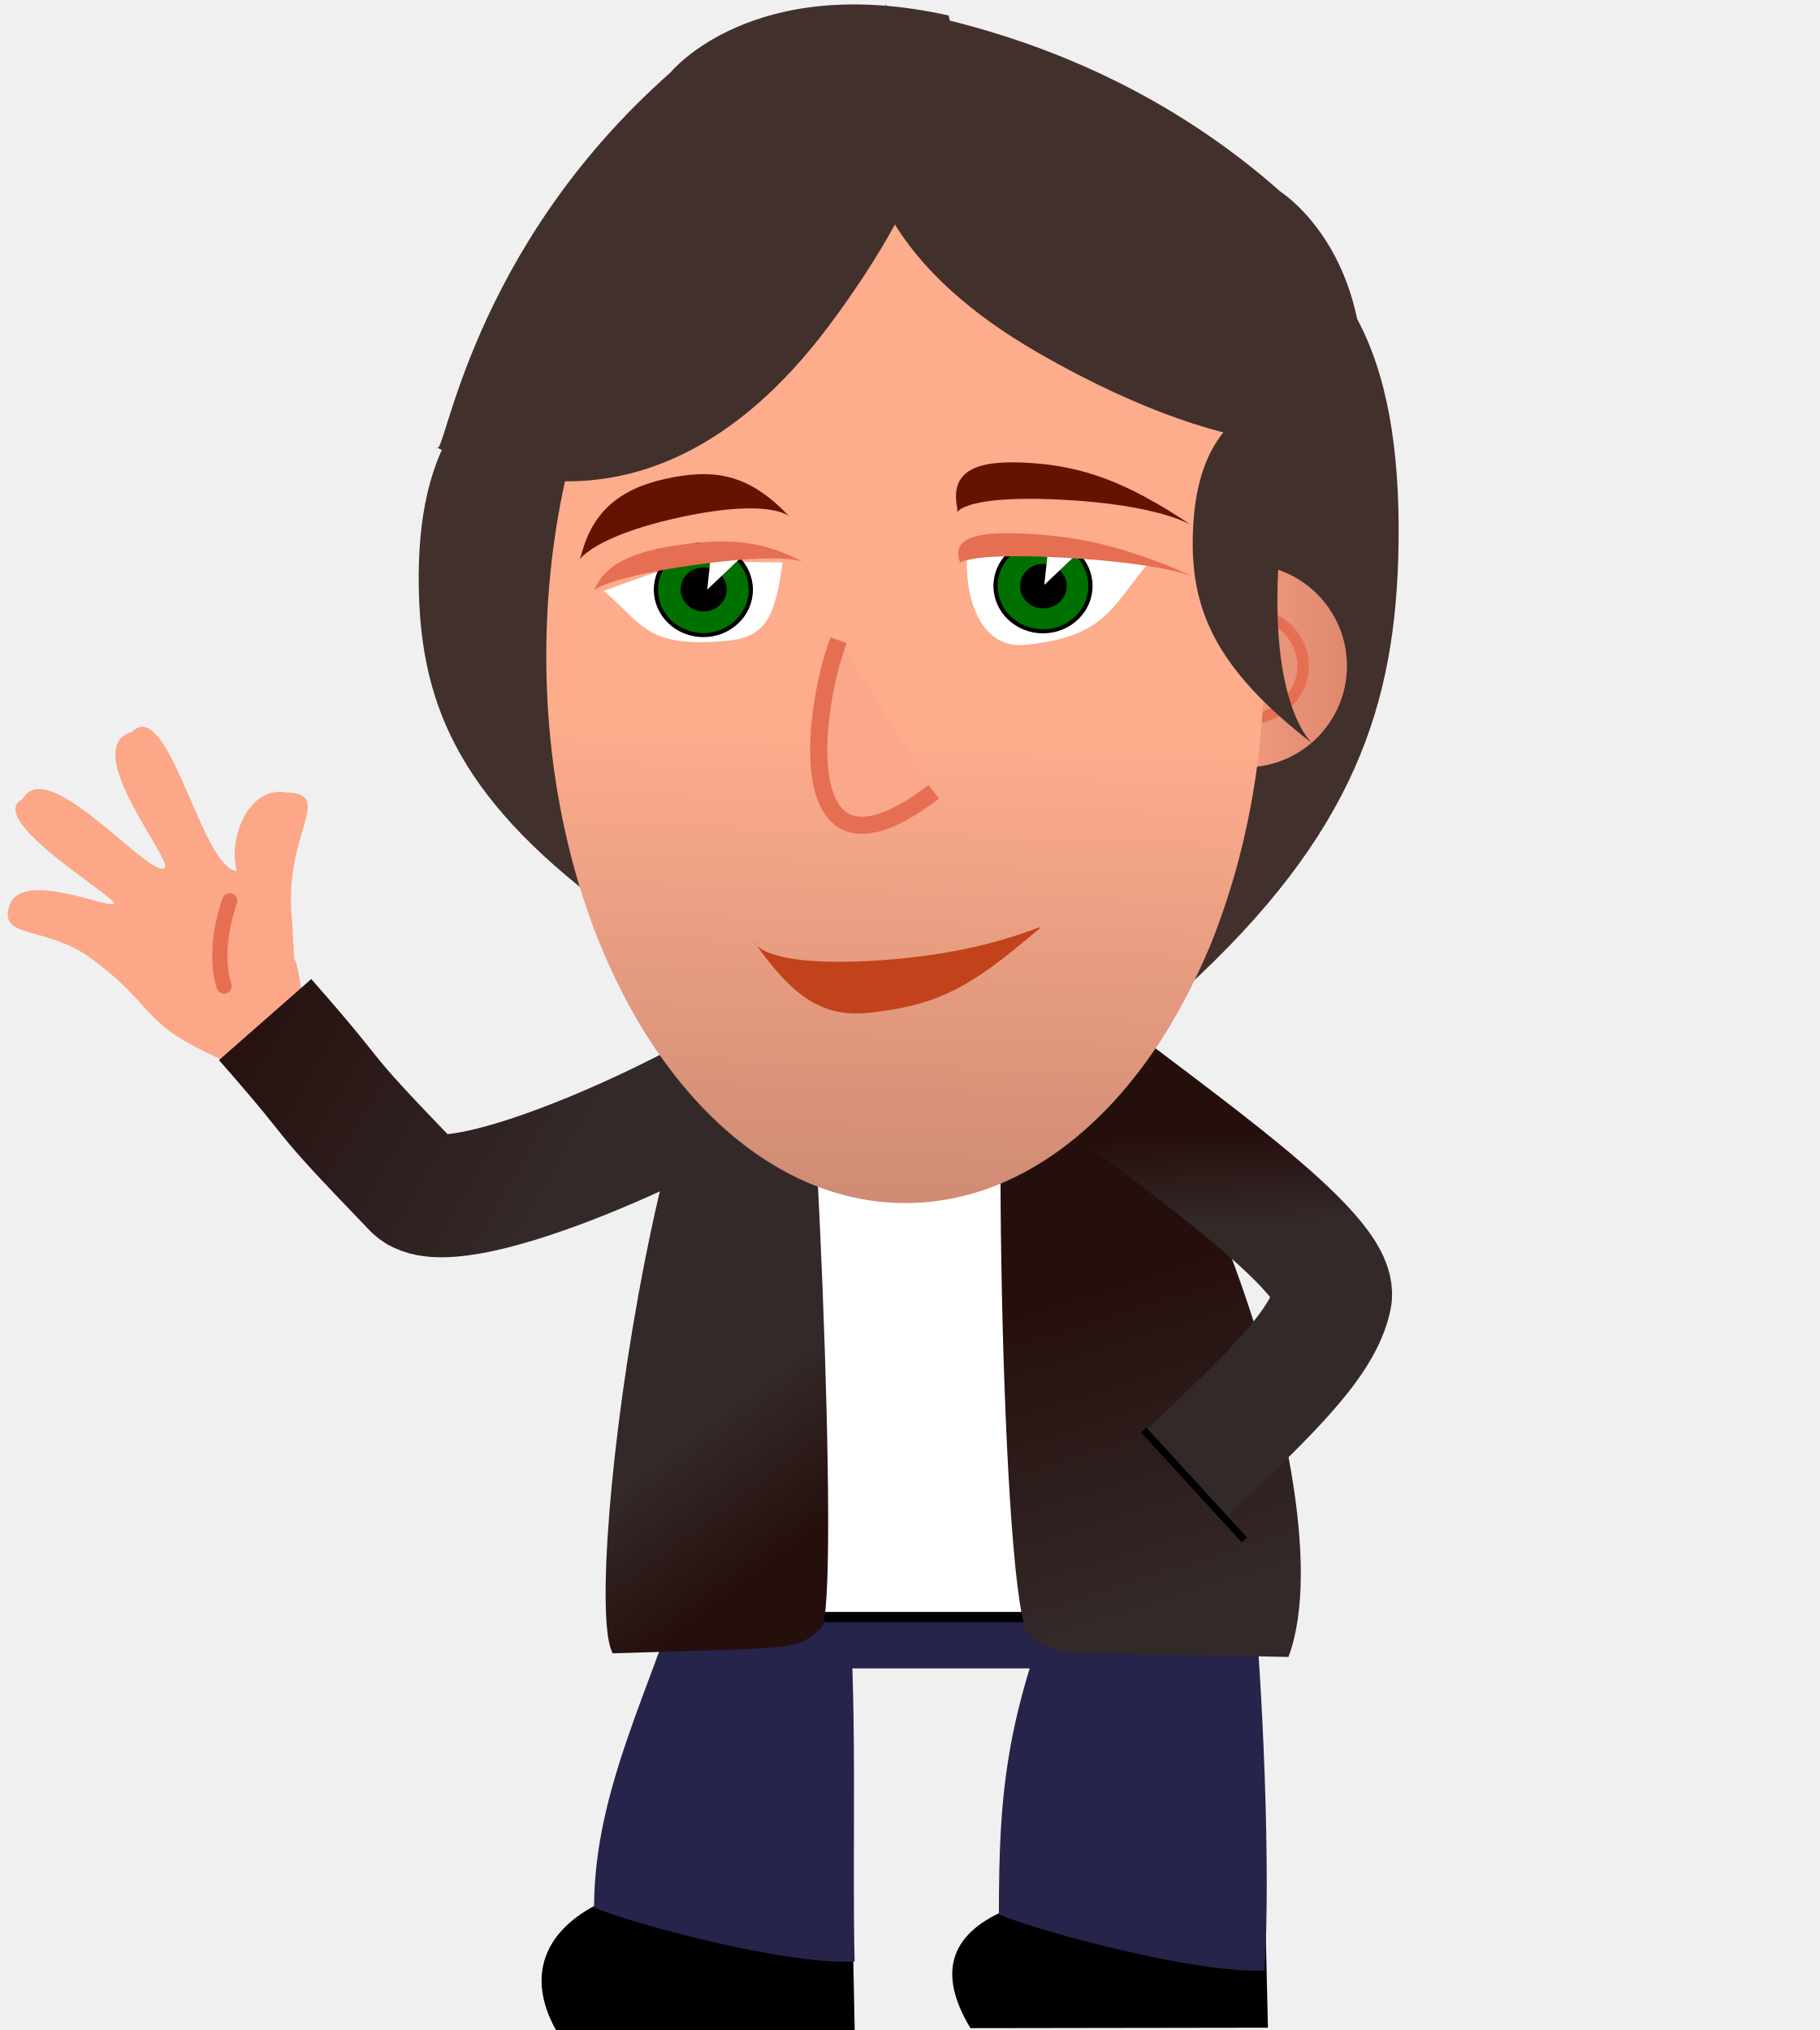
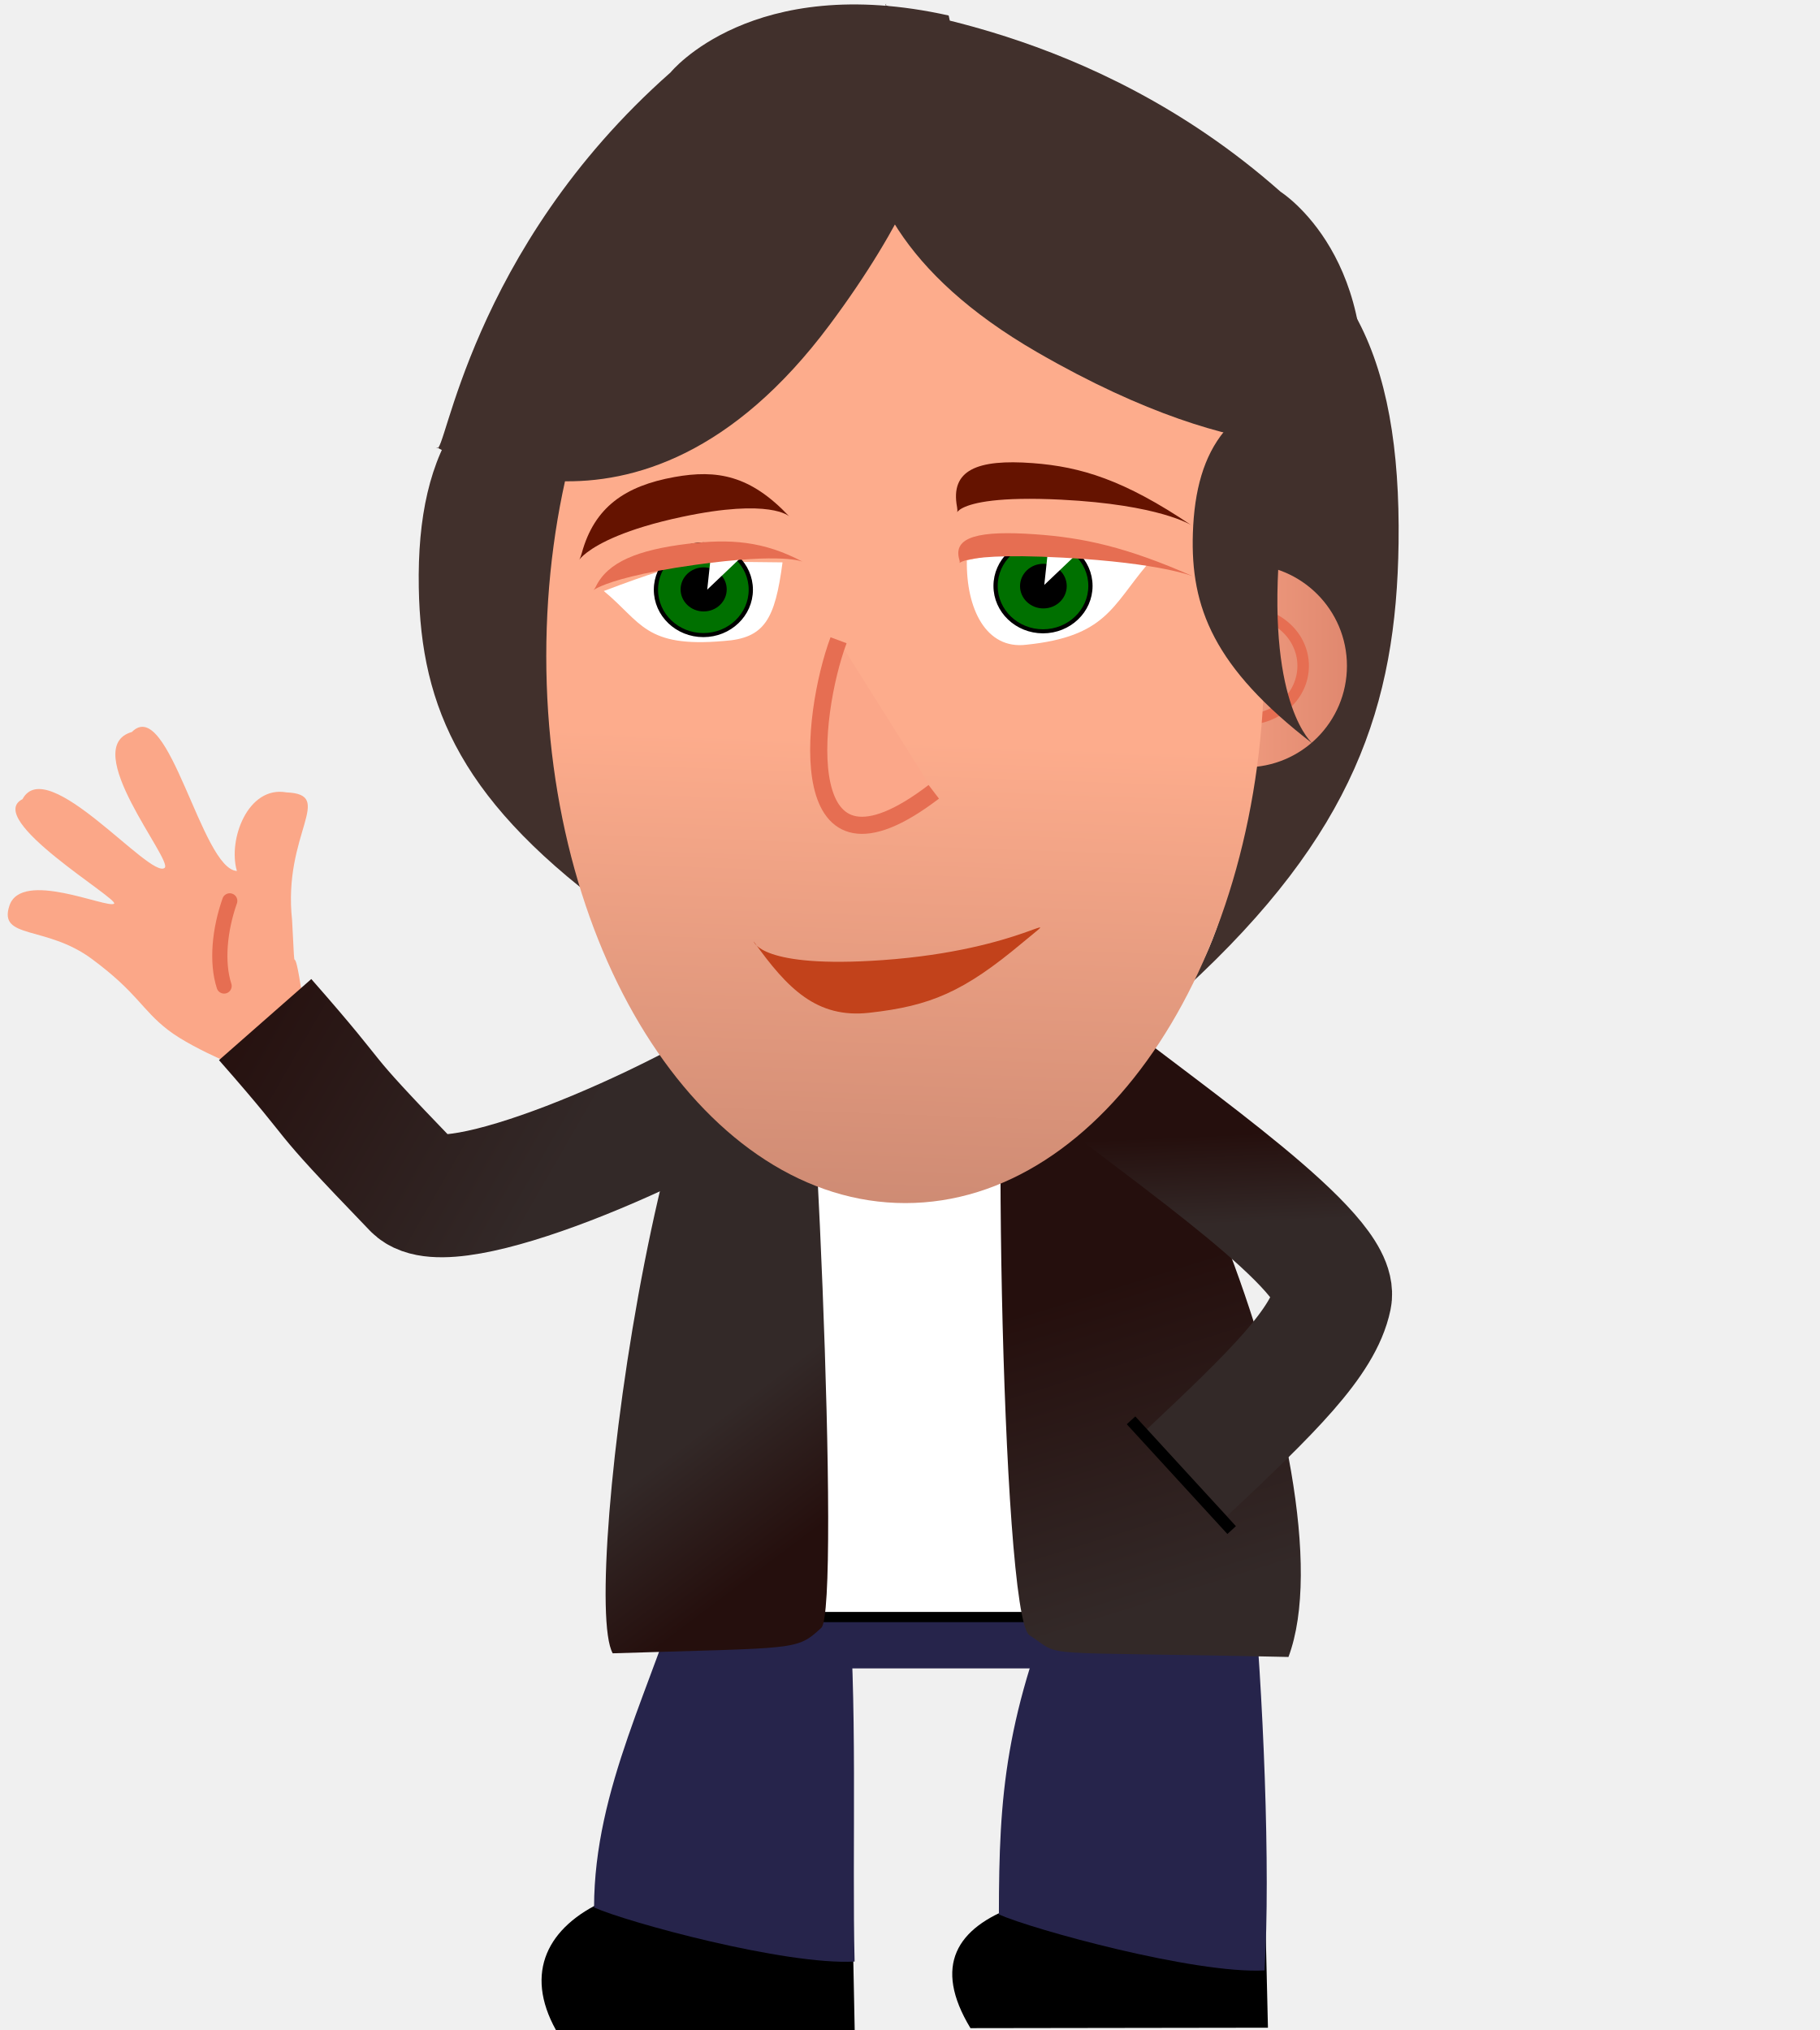
<svg xmlns="http://www.w3.org/2000/svg" xmlns:ns1="http://www.openswatchbook.org/uri/2009/osb" xmlns:xlink="http://www.w3.org/1999/xlink" width="950" height="1060.13" id="svg2" version="1.1">
  <defs id="defs4">
    <linearGradient id="linearGradient6306">
      <stop id="stop6308" offset="0" style="stop-color:#fdac8c;stop-opacity:1;" />
      <stop id="stop6310" offset="1" style="stop-color:#b27765;stop-opacity:1;" />
    </linearGradient>
    <linearGradient id="linearGradient5382">
      <stop style="stop-color:#332928;stop-opacity:1;" offset="0" id="stop5384" />
      <stop style="stop-color:#250f0d;stop-opacity:1;" offset="1" id="stop5386" />
    </linearGradient>
    <linearGradient id="linearGradient5289">
      <stop style="stop-color:#eb743a;stop-opacity:1;" offset="0" id="stop5291" />
      <stop style="stop-color:#fba788;stop-opacity:0;" offset="1" id="stop5293" />
    </linearGradient>
    <linearGradient id="linearGradient5227">
      <stop style="stop-color:#fdab8c;stop-opacity:1;" offset="0" id="stop5229" />
      <stop style="stop-color:#e0886f;stop-opacity:1;" offset="1" id="stop5231" />
    </linearGradient>
    <linearGradient id="linearGradient5221" ns1:paint="solid">
      <stop style="stop-color:#000000;stop-opacity:1;" offset="0" id="stop5223" />
    </linearGradient>
    <linearGradient xlink:href="#linearGradient5227" id="linearGradient4740" gradientUnits="userSpaceOnUse" x1="508.102" y1="382.352" x2="552.857" y2="382.352" />
    <linearGradient xlink:href="#linearGradient5227" id="linearGradient4746" gradientUnits="userSpaceOnUse" x1="225.445" y1="500.64" x2="283.31" y2="551.214" />
    <linearGradient xlink:href="#linearGradient5382" id="linearGradient4775" gradientUnits="userSpaceOnUse" gradientTransform="matrix(2.972793,0,0,2.972793,-641.4031,-786.885)" x1="416.04" y1="535.299" x2="414.043" y2="385.603" />
    <linearGradient xlink:href="#linearGradient5382" id="linearGradient4778" gradientUnits="userSpaceOnUse" gradientTransform="matrix(2.716275,0,0,2.972793,-551.0011,-813.8369)" x1="343.146" y1="500.981" x2="441.233" y2="540.268" />
    <linearGradient xlink:href="#linearGradient5227" id="linearGradient4922" gradientUnits="userSpaceOnUse" x1="508.102" y1="382.352" x2="552.857" y2="382.352" />
    <linearGradient xlink:href="#linearGradient5382" id="linearGradient4924" gradientUnits="userSpaceOnUse" gradientTransform="matrix(2.716275,0,0,2.972793,-551.0011,-813.8369)" x1="343.146" y1="500.981" x2="441.233" y2="540.268" />
    <linearGradient xlink:href="#linearGradient5382" id="linearGradient4926" gradientUnits="userSpaceOnUse" gradientTransform="matrix(2.972793,0,0,2.972793,-641.4031,-786.885)" x1="416.04" y1="535.299" x2="414.043" y2="385.603" />
    <linearGradient xlink:href="#linearGradient5227" id="linearGradient4928" gradientUnits="userSpaceOnUse" x1="225.445" y1="500.64" x2="283.31" y2="551.214" />
    <linearGradient xlink:href="#linearGradient5382" id="linearGradient4957" gradientUnits="userSpaceOnUse" gradientTransform="matrix(2.972793,0,0,2.972793,-637.3646,-784.8657)" x1="414.107" y1="476.667" x2="413.398" y2="460.987" />
    <linearGradient xlink:href="#linearGradient5382" id="linearGradient4960" gradientUnits="userSpaceOnUse" gradientTransform="matrix(1.915588,0,0,2.972793,-293.3642,-811.8176)" x1="340.325" y1="515.8" x2="353.089" y2="542.201" />
    <linearGradient xlink:href="#linearGradient5382" id="linearGradient4978" x1="256.899" y1="634.156" x2="84.413" y2="534.555" gradientUnits="userSpaceOnUse" gradientTransform="translate(2.019297,-28.27016)" />
    <linearGradient xlink:href="#linearGradient5382" id="linearGradient4982" gradientUnits="userSpaceOnUse" gradientTransform="matrix(-2.716275,0,0,2.972793,1484.154,-807.9868)" x1="326.222" y1="548.66" x2="341.807" y2="493.877" />
    <linearGradient xlink:href="#linearGradient5227" id="linearGradient5886" gradientUnits="userSpaceOnUse" x1="508.102" y1="382.352" x2="552.857" y2="382.352" />
    <linearGradient xlink:href="#linearGradient6306" id="linearGradient6304" x1="247.967" y1="510.708" x2="246.362" y2="592.784" gradientUnits="userSpaceOnUse" />
  </defs>
  <g id="layer2" style="display:inline" transform="translate(32.01036,7.548462)">
    <g id="g5782" transform="translate(17.58041,1.998908)">
      <path id="path5390" d="M 395.237,978.387 C 290.703,955.011 207.102,990.257 240.725,1050.667 l 155.958,0 z" style="fill:#000000;fill-opacity:1;stroke:none" />
      <path id="path5364" d="m 308.989,809.985 c 30.286,-1.08 53.448,9.142 83.734,8.062 5.75,56.15 2.514,140.643 3.912,196.793 -36.362,1.942 -118.485,-20.434 -136.039,-28.247 0.077,-62.57 31.053,-116.396 48.393,-176.608 z" style="fill:#26244b;fill-opacity:1;stroke:none" />
    </g>
    <g id="g5778" transform="translate(-11.11155,2.019297)">
      <path style="fill:#000000;fill-opacity:1;stroke:none" d="m 639.371,973.254 c -103.007,-2.307 -193.084,10.93 -153.554,76.337 l 155.328,-0.226 z" id="path5398" />
      <path style="fill:#26244b;fill-opacity:1;stroke:none" d="m 536.33,808.683 c 30.286,-1.08 66.091,2.912 96.377,1.832 6.02,62.932 9.874,156.849 6.655,208.933 -36.362,1.942 -121.147,-21.421 -138.7,-29.233 0.077,-62.57 3.004,-104.082 35.668,-181.532 z" id="path5400" />
    </g>
    <rect style="fill:#26244b;fill-opacity:1;stroke:#000000;stroke-width:0;stroke-linecap:round;stroke-linejoin:round;stroke-miterlimit:4;stroke-opacity:1;stroke-dasharray:none" id="rect4986" width="279.647" height="68.954" x="324.564" y="794.786" />
    <rect style="fill:#ffffff;fill-opacity:1;stroke:#000000;stroke-width:5.356;stroke-linecap:round;stroke-linejoin:round;stroke-miterlimit:4;stroke-opacity:1;stroke-dasharray:none" id="rect4984" width="204.947" height="298.913" x="351.38" y="538.012" />
    <path style="fill:url(#linearGradient4960);fill-opacity:1;stroke:none" d="m 384.413,481.038 c 7.8,18.688 22.932,351.695 12.4,361.536 -13.172,12.025 -11.686,10.243 -108.896,13.284 -17.635,-31.083 29.733,-388.033 96.495,-374.82 z" id="path5358" />
    <path id="path4980" d="m 496.261,482.953 c -11.06,18.688 -5.702,353.611 9.232,363.451 18.677,12.025 -2.583,8.328 135.259,11.369 34.584,-92.376 -77.986,-370.795 -144.49,-374.82 z" style="fill:url(#linearGradient4982);fill-opacity:1;stroke:none" />
    <path style="fill:none;stroke:url(#linearGradient4957);stroke-width:61.714;stroke-linecap:butt;stroke-linejoin:miter;stroke-miterlimit:4;stroke-opacity:1;stroke-dasharray:none" d="m 530.323,547.298 c 49.952,39.352 138.326,99.636 133.491,122.927 -4.835,23.291 -31.343,49.211 -76.216,91.45" id="path5402" />
    <path style="fill:#fba788;fill-opacity:1;stroke:none" d="m 126.084,514.494 c -5.816,-40.183 -3.528,-1.477 -5.579,-41.443 -4.971,-45.402 22.957,-65.717 -3.008,-66.797 C 97.412,402.675 86.901,430.986 91.678,447.297 73.231,446.362 56.06,355.4 36.869,374.704 8.809,382.733 58.451,441.73 53.964,445.677 c -7.429,6.213 -61.391,-59.908 -74.219,-35.885 -20.444,10.379 50.849,52.327 47.794,54.6 -3.58,2.664 -48.282,-17.849 -54.613,0.981 -5.993,17.826 19.081,10.12 43.027,27.867 23.946,17.748 25.832,26.322 39.766,37.096 13.934,10.774 45.102,22.793 45.102,22.793 z" id="path5410" />
    <path id="path5426" d="m 87.951,462.909 c -5.305,15.096 -6.973,31.988 -2.95,44.467" style="fill:none;stroke:#e66e52;stroke-width:7.928;stroke-linecap:round;stroke-linejoin:round;stroke-miterlimit:4;stroke-opacity:1;stroke-dasharray:none" />
    <path id="path5404" d="m 106.433,524.91 c 45.898,52.236 20.767,28.838 77.757,87.948 17.842,18.506 132.026,-29.19 194.552,-70.853" style="fill:none;stroke:url(#linearGradient4978);stroke-width:64.153;stroke-linecap:butt;stroke-linejoin:miter;stroke-miterlimit:4;stroke-opacity:1;stroke-dasharray:none" />
-     <path style="fill:none;stroke:#000000;stroke-width:3.746px;stroke-linecap:butt;stroke-linejoin:miter;stroke-opacity:1" d="m 565.174,739.284 52.534,57.318" id="path5408" />
+     <path style="fill:none;stroke:#000000;stroke-width:6.046;stroke-linecap:butt;stroke-linejoin:miter;stroke-miterlimit:4;stroke-opacity:1;stroke-dasharray:none" d="m 558.554,734.191 52.534,57.318" id="path5408" />
    <path id="path5281" d="m 593.591,96.227 c 78.399,21.873 105.954,81.608 104.651,179.862 -1.124,84.748 -23.39,151.914 -111.275,232.588 0,0 39.726,-38.528 36.792,-214.759 C 620.02,69.368 555.786,85.68 593.591,96.227 z" style="fill:#41302c;fill-opacity:1;stroke:none" />
    <g id="g4041" transform="matrix(0.7964364,0,0,0.7964364,128.7147,100.3876)">
      <path transform="matrix(2.972793,0,0,2.972793,-962.2825,-835.5593)" d="m 552.857,382.352 c 0,12.359 -10.019,22.378 -22.378,22.378 -12.359,0 -22.378,-10.019 -22.378,-22.378 0,-12.359 10.019,-22.378 22.378,-22.378 12.359,0 22.378,10.019 22.378,22.378 z" id="path5305" style="fill:url(#linearGradient5886);fill-opacity:1;stroke:none" />
      <path style="fill:none;stroke:#e66e52;stroke-width:4.464;stroke-miterlimit:4;stroke-opacity:1;stroke-dasharray:none" id="path5315" d="m 552.857,382.352 c 0,12.359 -10.019,22.378 -22.378,22.378 -12.359,0 -22.378,-10.019 -22.378,-22.378 0,-12.359 10.019,-22.378 22.378,-22.378 12.359,0 22.378,10.019 22.378,22.378 z" transform="matrix(1.690411,0,0,1.573831,-282.006,-300.663)" />
    </g>
    <path style="fill:#41302c;fill-opacity:1;stroke:none" d="m 286.37,165.448 c -74.7,16.269 -100.956,60.7 -99.714,133.783 1.071,63.036 22.287,112.995 106.025,173 0,0 -37.852,-28.658 -35.056,-159.739 3.562,-167.021 64.766,-154.889 28.745,-147.044 z" id="path5406" />
    <path style="fill:url(#linearGradient6304);fill-opacity:1;fill-rule:evenodd;stroke:none" id="path3755" d="m 313.5,501.362 c 0,33.137 -32.012,60 -71.5,60 -39.488,0 -71.5,-26.863 -71.5,-60 0,-33.137 32.012,-60 71.5,-60 39.488,0 71.5,26.863 71.5,60 z" transform="matrix(2.622112,0,0,4.761148,-193.8483,-2051.986)" />
    <path style="fill:#41302c;fill-opacity:1;stroke:none" d="m 430.58,-5.479 c -5.776,4.404 105.046,8.591 206.069,98.088 0,0 56.005,35.144 40.155,129.764 0,0 -54.246,19.25 -167.118,-45.9 C 365.866,93.46 434.051,-8.126 430.58,-5.479 z" id="path5299" />
    <path id="path5303" d="m 195.998,226.301 c 4.424,6.043 16.83,-103.101 122.129,-196.032 0,0 42.501,-52.628 145.181,-29.725 0,0 17.293,55.056 -62.134,161.555 -101.204,135.7 -207.835,60.571 -205.176,64.202 z" style="fill:#41302c;fill-opacity:1;stroke:none" />
    <path style="fill:#651300;fill-opacity:1;stroke:none" d="m 271.762,281.298 c 6.575,-23.987 22.565,-35.08 48.375,-39.725 22.262,-4.006 39.68,-0.946 59.957,20.563 0,0 -9.707,-9.617 -56.056,0.251 -59.057,12.575 -55.447,30.477 -52.276,18.91 z" id="path5279" />
    <path style="fill:#c2421b;fill-opacity:1;stroke:none" d="m 501.903,484.726 c -30.853,25.854 -48.217,33.079 -80.047,36.635 -27.454,3.067 -42.834,-12.747 -60.328,-37.269 0,0 3.414,14.274 67.206,9.766 74.469,-5.263 97.26,-29.321 73.168,-9.133 z" id="path5285" />
    <path style="fill:#651300;fill-opacity:1;stroke:none" d="m 467.706,257.254 c -3.626,-19.318 10.423,-25.126 39.52,-22.944 25.097,1.882 47.731,8.753 82.768,32.393 0,0 -16.445,-10.725 -67.955,-13.312 -65.634,-3.296 -52.584,13.177 -54.332,3.862 z" id="path5297" />
    <path id="path5956" d="m 405.837,326.805 c -14.719,39.514 -24.692,136.01 49.717,79.158" style="fill:#fba789;stroke:#e66e52;stroke-width:8.941px;stroke-linecap:butt;stroke-linejoin:miter;stroke-opacity:1;fill-opacity:1" />
    <path style="fill:#41302c;fill-opacity:1;stroke:none" d="m 658.882,192.533 c -48.373,7.253 -66.575,33.533 -68.043,78.377 -1.267,38.68 10.781,70.077 62.582,109.909 0,0 -23.368,-18.945 -17.515,-99.196 7.458,-102.253 46.302,-92.588 22.976,-89.09 z" id="path4037" />
    <path id="path5760" d="m 283.258,301.1 c 19.638,16.139 21.375,29.769 62.691,26.098 21.258,-1.417 26.704,-11.212 30.633,-41.059 -45.246,-0.19 -44.718,-3.427 -93.324,14.962 z" style="fill:#ffffff;fill-opacity:1;stroke:none" />
    <path transform="matrix(2.216388,0,0,2.120023,-337.9131,-350.613)" d="m 314.895,307.092 c 0,6.171 -5.003,11.174 -11.174,11.174 -6.171,0 -11.174,-5.003 -11.174,-11.174 0,-6.171 5.003,-11.174 11.174,-11.174 6.171,0 11.174,5.003 11.174,11.174 z" id="path5768" style="fill:#007000;fill-opacity:1;stroke:#000000;stroke-opacity:1" />
    <path style="fill:#000000;fill-opacity:1;stroke:none" id="path5762" d="m 314.895,307.092 c 0,6.171 -5.003,11.174 -11.174,11.174 -6.171,0 -11.174,-5.003 -11.174,-11.174 0,-6.171 5.003,-11.174 11.174,-11.174 6.171,0 11.174,5.003 11.174,11.174 z" transform="matrix(1.077135,0,0,1.030303,8.252635,-16.1437)" />
    <path style="fill:#ffffff;fill-opacity:1;stroke:none" d="m 339.675,277.955 16.053,4.838 -18.465,17.575 z" id="path5770" />
    <path id="path5754" d="m 279.084,298.824 c 6.24,-12.913 22.071,-19.223 47.807,-22.365 22.199,-2.71 39.654,-1.539 60.222,9.357 0,0 -9.838,-4.855 -56.034,1.598 -58.862,8.222 -55.005,17.637 -51.996,11.41 z" style="fill:#e66e52;fill-opacity:1;stroke:none" />
    <path style="fill:#ffffff;fill-opacity:1;stroke:none" d="m 566.962,287.365 c -18.284,21.657 -21.67,37.513 -62.979,41.767 -21.219,2.707 -31.602,-18.95 -31.151,-44.087 44.921,-9.282 44.469,-8.121 94.13,2.32 z" id="path5758" />
    <path style="fill:#007000;fill-opacity:1;stroke:#000000;stroke-opacity:1" id="path5912" d="m 314.895,307.092 c 0,6.171 -5.003,11.174 -11.174,11.174 -6.171,0 -11.174,-5.003 -11.174,-11.174 0,-6.171 5.003,-11.174 11.174,-11.174 6.171,0 11.174,5.003 11.174,11.174 z" transform="matrix(2.216388,0,0,2.120023,-160.5715,-352.5899)" />
    <path transform="matrix(1.090909,0,0,1.043478,181.455,-21.90999)" d="m 314.895,307.092 c 0,6.171 -5.003,11.174 -11.174,11.174 -6.171,0 -11.174,-5.003 -11.174,-11.174 0,-6.171 5.003,-11.174 11.174,-11.174 6.171,0 11.174,5.003 11.174,11.174 z" id="path5764" style="fill:#000000;fill-opacity:1;stroke:none" />
    <path id="path5772" d="m 515.669,275.508 16.053,4.838 -18.465,17.575 z" style="fill:#ffffff;fill-opacity:1;stroke:none" />
    <path id="path5756" d="m 468.921,284.822 c -3.658,-12.104 10.375,-15.391 39.461,-13.359 25.088,1.753 47.723,6.553 82.785,22.075 0,0 -16.455,-7.054 -67.946,-9.859 -65.608,-3.573 -52.535,6.979 -54.299,1.143 z" style="fill:#e66e52;fill-opacity:1;stroke:none" />
  </g>
</svg>
